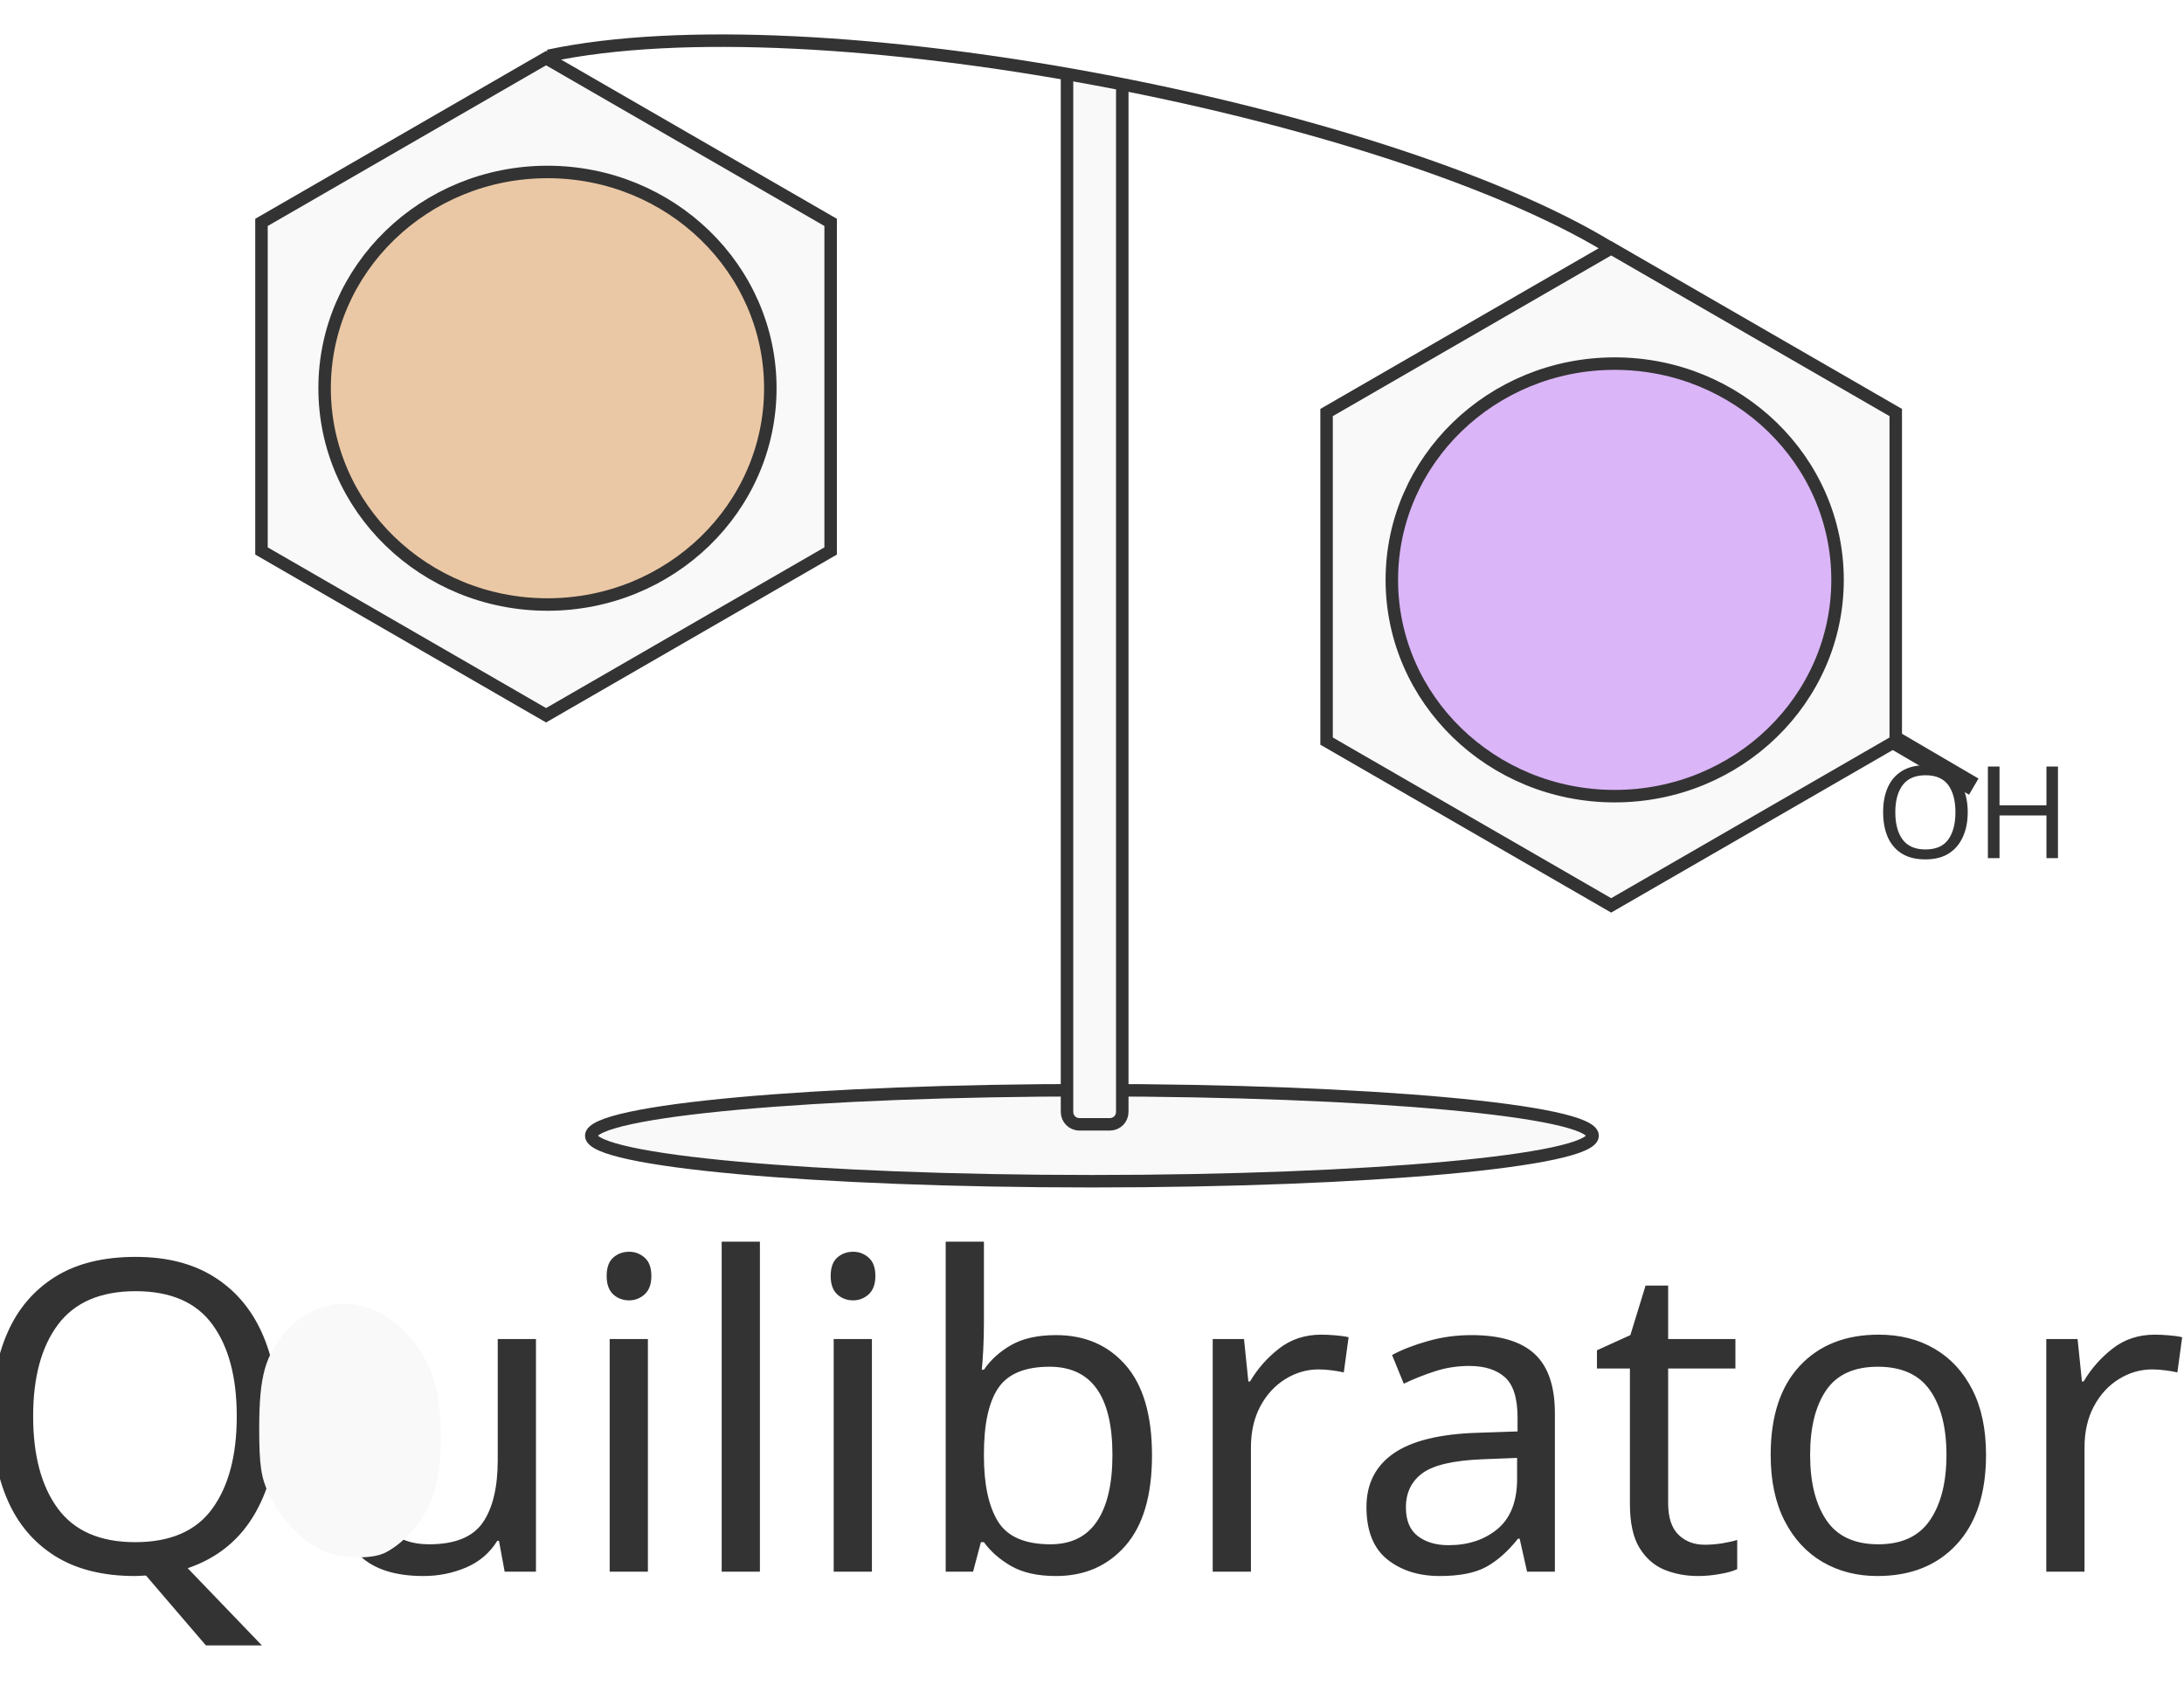
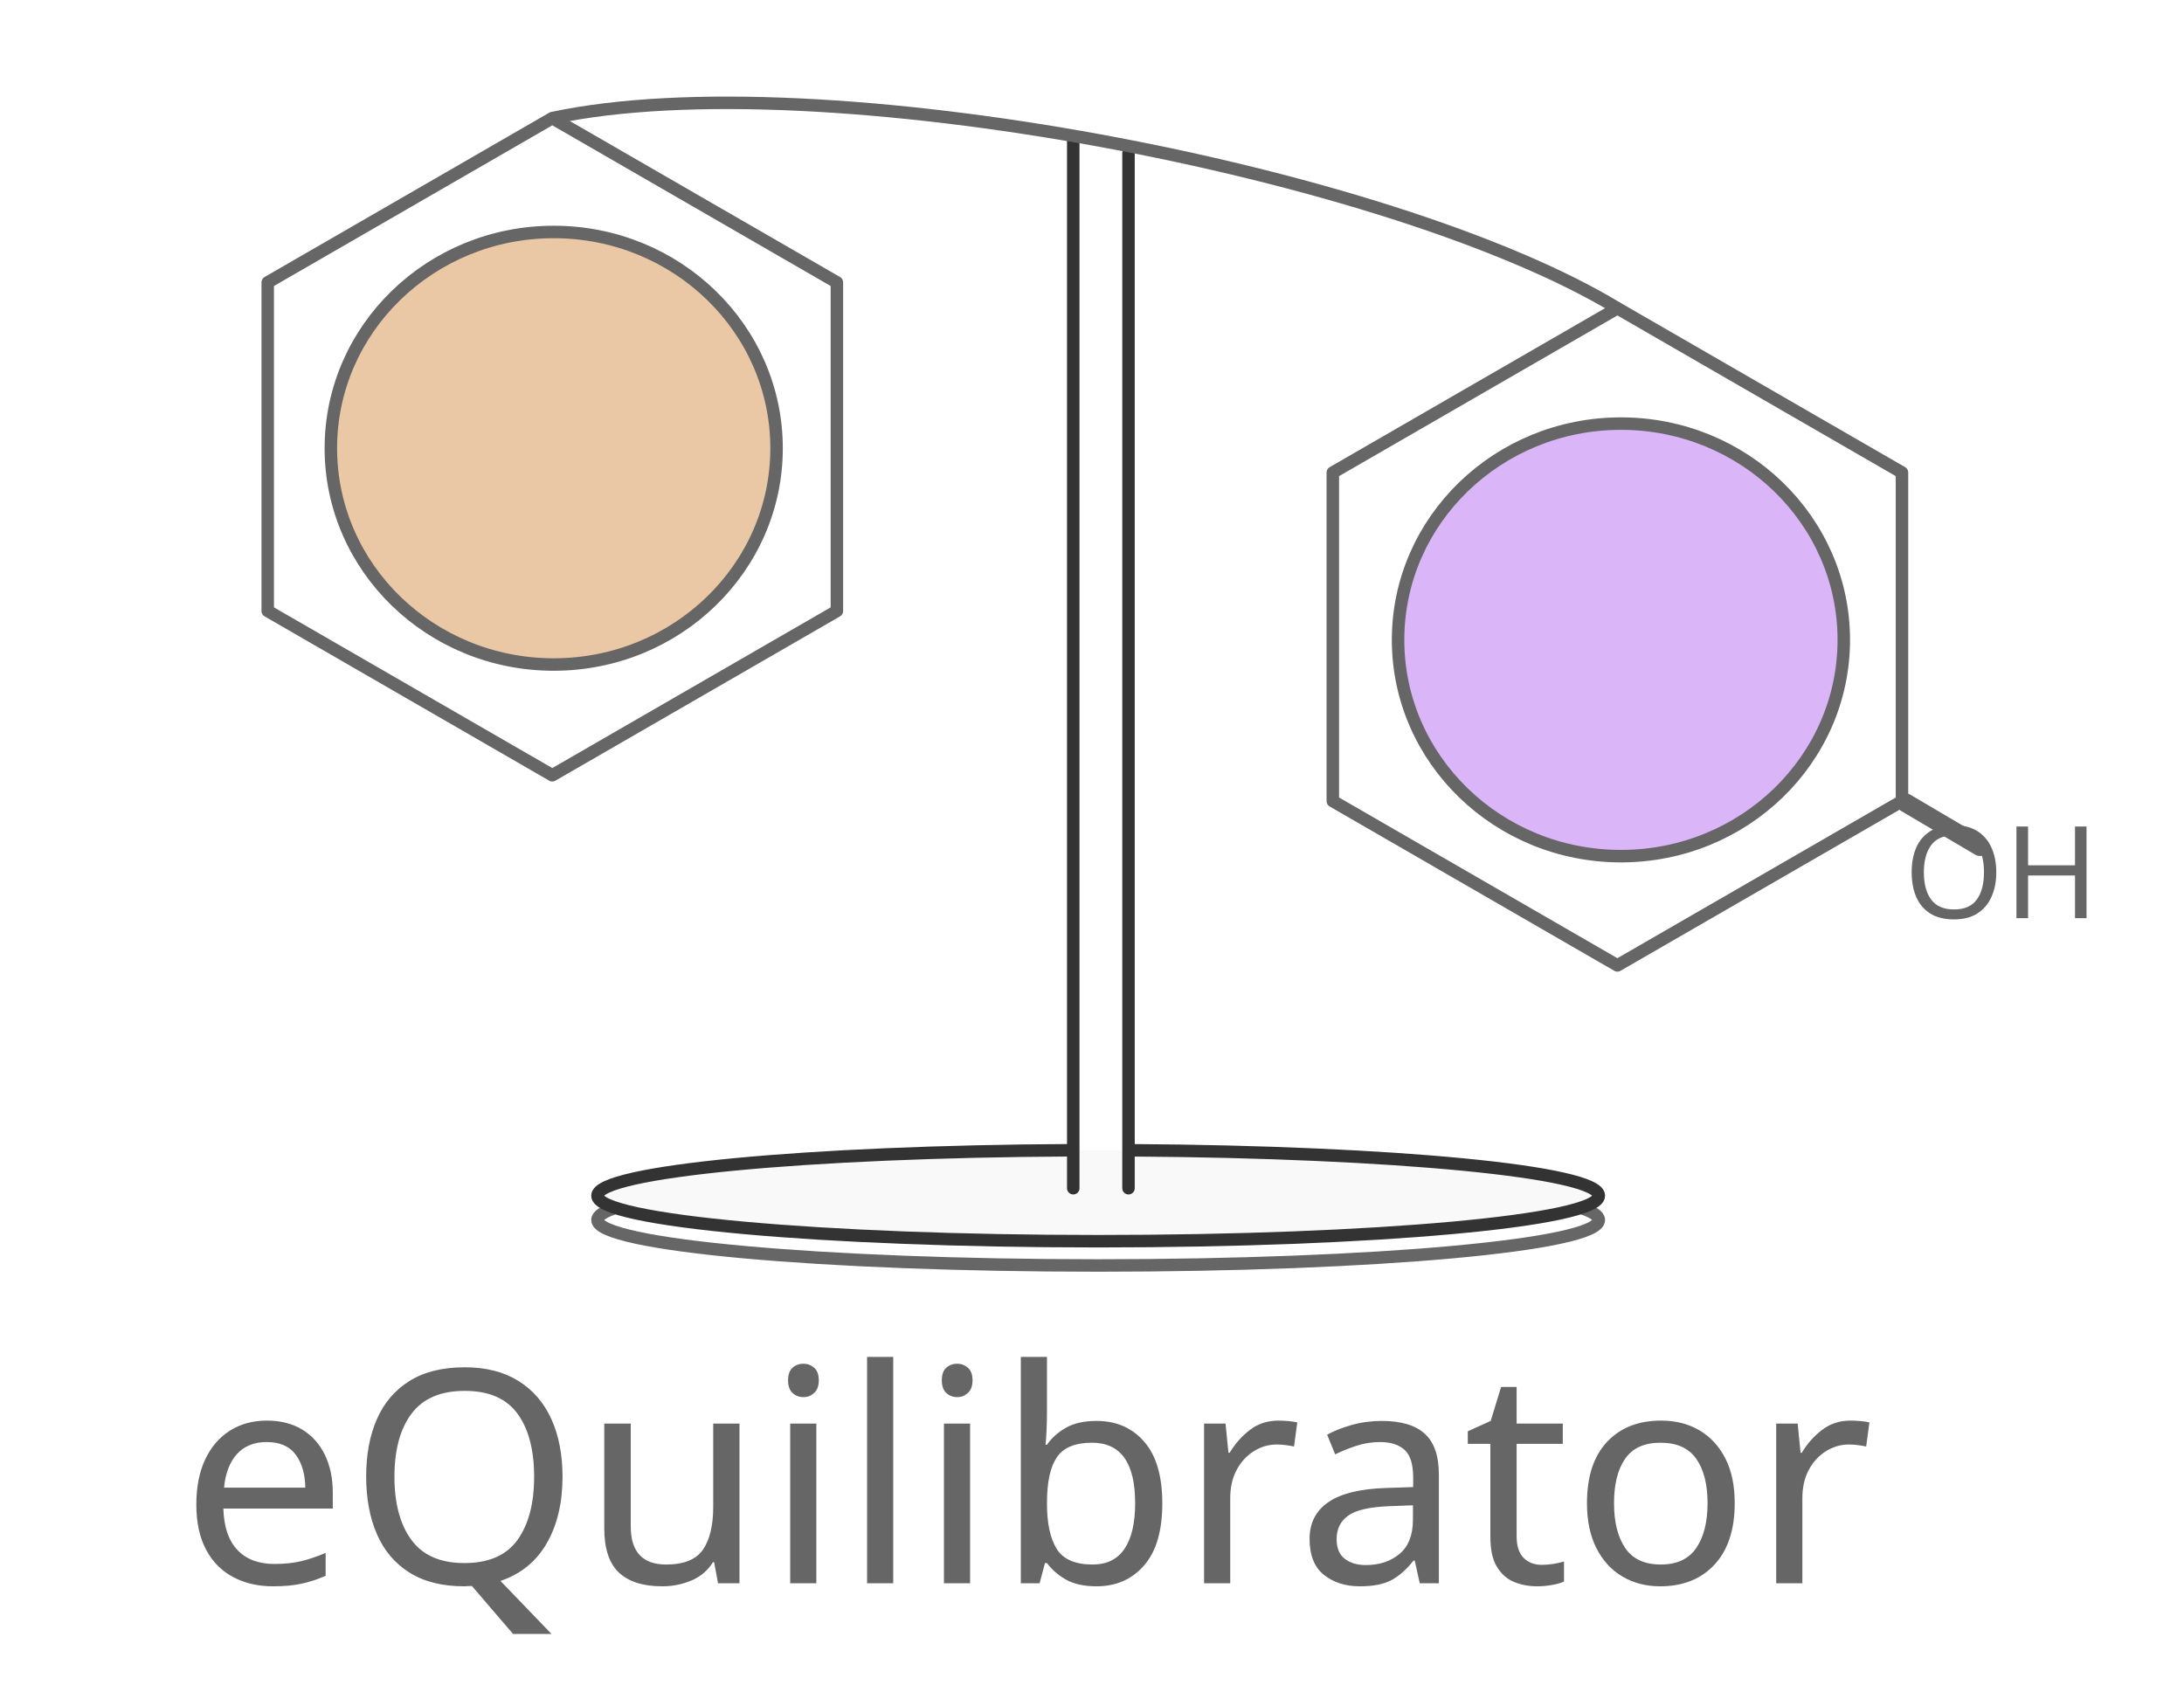
<svg xmlns="http://www.w3.org/2000/svg" width="350" height="270" id="svg2" version="1.1">
  <defs id="defs4" />
  <g id="layer1" transform="translate(22.54526,-738.3551)">
-     <g id="g4203" transform="matrix(0.7312451,0,0,0.7312451,10.87341,245.5053)">
-       <g id="g4150" transform="matrix(1.567466,0,0,1.567466,-110.5111,-458.7033)">
-         <text id="text3001" y="942.394" x="194.019" style="font-style:normal;font-variant:normal;font-weight:normal;font-stretch:normal;font-size:16.41px;line-height:0%;font-family:'Droid Sans';-inkscape-font-specification:'Droid Sans';text-align:center;letter-spacing:0px;word-spacing:0px;writing-mode:lr-tb;text-anchor:middle;fill:#333333;fill-opacity:1;stroke:none;stroke-width:1.368" xml:space="preserve">
-           <tspan id="tspan3005" style="font-style:normal;font-variant:normal;font-weight:normal;font-stretch:normal;font-size:60.7px;line-height:1.25;font-family:'Linux Libertine O';-inkscape-font-specification:'Linux Libertine O Italic';fill:#333333;fill-opacity:1;stroke-width:1.368" y="942.394" x="194.019">eQuilibrator</tspan>
-         </text>
-         <path style="fill:#f9f9f9;stroke:#333333;stroke-width:1.745;stroke-linecap:butt;stroke-linejoin:miter;stroke-miterlimit:3.977;stroke-dasharray:none;stroke-dashoffset:0;stroke-opacity:1" id="path2985" d="m 117.695,822.639 -39.789,-22.972 -10e-7,-45.944 39.789,-22.972 39.789,22.972 0,45.944 z" />
-         <path d="m 266.612,849.225 -39.789,-22.972 0,-45.944 39.789,-22.972 39.789,22.972 0,45.944 z" id="path3755" style="fill:#f9f9f9;stroke:#333333;stroke-width:1.745;stroke-linecap:butt;stroke-linejoin:miter;stroke-miterlimit:3.977;stroke-dasharray:none;stroke-dashoffset:0;stroke-opacity:1" />
-         <ellipse style="fill:#ebc8a5;fill-opacity:1;stroke:#333333;stroke-width:1.745;stroke-linecap:butt;stroke-linejoin:miter;stroke-miterlimit:3.977;stroke-dasharray:none;stroke-dashoffset:0;stroke-opacity:1" id="path3911" cx="117.891" cy="776.913" rx="31.159" ry="30.242" />
-         <path style="fill:none;stroke:#333333;stroke-width:2.617;stroke-linecap:butt;stroke-linejoin:miter;stroke-miterlimit:3.977;stroke-dasharray:none;stroke-dashoffset:0;stroke-opacity:1" d="m 306.549,826.318 10.757,6.301" id="path3915" />
-         <text xml:space="preserve" style="font-style:normal;font-variant:normal;font-weight:normal;font-stretch:normal;line-height:0%;font-family:'Droid Sans';-inkscape-font-specification:'Droid Sans';text-align:center;letter-spacing:0px;word-spacing:0px;writing-mode:lr-tb;text-anchor:middle;fill:#333333;fill-opacity:1;stroke:none" x="331.231" y="842.621" id="text3917">
-           <tspan id="tspan3919" x="331.231" y="842.621" style="font-style:normal;font-variant:normal;font-weight:normal;font-stretch:normal;font-size:17.936px;line-height:1.25;font-family:'Trebuchet MS';-inkscape-font-specification:'Trebuchet MS';fill:#333333">OH</tspan>
-         </text>
-         <ellipse id="path3925" style="fill:#dab5f7;fill-opacity:1;stroke:#333333;stroke-width:1.745;stroke-linecap:butt;stroke-linejoin:miter;stroke-miterlimit:3.977;stroke-dasharray:none;stroke-dashoffset:0;stroke-opacity:1" cx="267.105" cy="803.71" rx="31.159" ry="30.242" />
-         <ellipse style="opacity:1;fill:#f9f9f9;fill-opacity:1;stroke:#333333;stroke-width:1.745;stroke-linecap:square;stroke-linejoin:round;stroke-miterlimit:100;stroke-dasharray:none;stroke-dashoffset:0;stroke-opacity:1" id="path3398" cx="194.014" cy="881.43" rx="70.004" ry="6.364" />
-         <path style="opacity:1;fill:#f9f9f9;fill-opacity:1;stroke:#333333;stroke-width:1.745;stroke-linecap:square;stroke-linejoin:round;stroke-miterlimit:100;stroke-dasharray:none;stroke-dashoffset:0;stroke-opacity:1" d="m 198.257,735.664 v 142.445 c 0,0.959 -0.772,1.73 -1.73,1.73 h -4.265 c -0.959,0 -1.73,-0.772 -1.73,-1.73 V 733.429" id="rect4200" />
-         <path style="fill:none;stroke:#333333;stroke-width:1.745;stroke-linecap:butt;stroke-linejoin:miter;stroke-miterlimit:3.977;stroke-dasharray:none;stroke-dashoffset:0;stroke-opacity:1" d="m 117.99,730.437 c 37.185,-7.942 116.641,7.563 148.244,26.704" id="path3905" />
-         <path id="path4147" d="m 86.313,939.381 c -2.918,-1.438 -5.801,-4.502 -7.376,-7.839 -1.094,-2.318 -1.348,-4.053 -1.348,-9.204 0,-7.23 0.812,-10.182 3.707,-13.479 6.084,-6.929 15.876,-4.392 20.179,5.227 1.865,4.169 2.054,13.029 0.38,17.822 -1.101,3.152 -3.842,6.392 -6.609,7.811 -1.991,1.021 -6.525,0.85 -8.933,-0.337 z" style="opacity:1;fill:#f9f9f9;fill-opacity:1;stroke:none;stroke-width:1.904;stroke-linecap:square;stroke-linejoin:round;stroke-miterlimit:3.977;stroke-dasharray:none;stroke-dashoffset:0;stroke-opacity:1" />
-       </g>
+     <g transform="matrix(1.146202,0,0,1.146202,-69.93728,-89.91922)" id="g4150">
+       <text xml:space="preserve" style="font-style:normal;font-variant:normal;font-weight:normal;font-stretch:normal;font-size:11.263px;line-height:0%;font-family:'Droid Sans';-inkscape-font-specification:'Droid Sans';text-align:center;letter-spacing:0px;word-spacing:0px;writing-mode:lr-tb;text-anchor:middle;fill:#666666;fill-opacity:1;stroke:none;stroke-width:0.939;" x="195.173" y="944.015" id="text3001">
+         <tspan x="195.173" y="944.015" style="font-style:normal;font-variant:normal;font-weight:normal;font-stretch:normal;font-size:41.661px;line-height:1.25;font-family:Laksaman;-inkscape-font-specification:Laksaman;fill:#666666;fill-opacity:1;stroke-width:0.939;" id="tspan3005">eQuilibrator</tspan>
+       </text>
+       <path d="m 118.568,831.029 -39.789,-22.972 -10e-7,-45.944 39.789,-22.972 39.789,22.972 0,45.944 z" id="path2985" style="fill:none;stroke:#666666;stroke-width:1.745;stroke-linecap:square;stroke-linejoin:round;stroke-miterlimit:3.977;stroke-dasharray:none;stroke-dashoffset:0;stroke-opacity:1" />
+       <path style="fill:none;stroke:#666666;stroke-width:1.745;stroke-linecap:butt;stroke-linejoin:round;stroke-miterlimit:4;stroke-dasharray:none;stroke-dashoffset:0;stroke-opacity:1" id="path3755" d="m 267.484,857.615 -39.789,-22.972 0,-45.944 39.789,-22.972 39.789,22.972 0,45.944 z" />
+       <ellipse ry="30.242" rx="31.159" cy="785.303" cx="118.764" id="path3911" style="fill:#ebc8a5;fill-opacity:1;stroke:#666666;stroke-width:1.745;stroke-linecap:butt;stroke-linejoin:miter;stroke-miterlimit:3.977;stroke-dasharray:none;stroke-dashoffset:0;stroke-opacity:1" />
+       <path id="path3915" d="m 307.782,834.874 10.396,6.134" style="fill:none;stroke:#666666;stroke-width:2.617;stroke-linecap:round;stroke-linejoin:miter;stroke-miterlimit:3.977;stroke-dasharray:none;stroke-dashoffset:0;stroke-opacity:1" />
+       <text id="text3917" y="851.011" x="332.104" style="font-style:normal;font-variant:normal;font-weight:normal;font-stretch:normal;line-height:0%;font-family:'Droid Sans';-inkscape-font-specification:'Droid Sans';text-align:center;letter-spacing:0px;word-spacing:0px;writing-mode:lr-tb;text-anchor:middle;fill:#666666;fill-opacity:1;stroke:none;" xml:space="preserve">
+         <tspan style="font-style:normal;font-variant:normal;font-weight:normal;font-stretch:normal;font-size:17.936px;line-height:1.25;font-family:'Trebuchet MS';-inkscape-font-specification:'Trebuchet MS';fill:#666666;" y="851.011" x="332.104" id="tspan3919">OH</tspan>
+       </text>
+       <ellipse ry="30.242" rx="31.159" cy="812.099" cx="267.978" style="fill:#dab5f7;fill-opacity:1;stroke:#666666;stroke-width:1.745;stroke-linecap:butt;stroke-linejoin:miter;stroke-miterlimit:3.977;stroke-dasharray:none;stroke-dashoffset:0;stroke-opacity:1" id="path3925" />
+       <path style="opacity:1;fill:none;fill-opacity:1;stroke:#666666;stroke-width:1.745;stroke-linecap:butt;stroke-linejoin:round;stroke-miterlimit:100;stroke-dasharray:none;stroke-dashoffset:0;stroke-opacity:1" d="m 262.423,891.532 c 1.608,0.535 2.467,1.099 2.467,1.681 5e-5,3.515 -31.342,6.364 -70.004,6.364 -38.662,0 -70.004,-2.849 -70.004,-6.364 m 0,0 c 0,-0.6 0.913,-1.181 2.62,-1.731" id="path836" />
+       <path id="path3398" d="m 199.811,883.471 c 36.364,0.23 65.079,2.984 65.079,6.348 5e-5,3.515 -31.342,6.364 -70.004,6.364 -38.662,0 -70.004,-2.849 -70.004,-6.364 1e-5,-3.398 29.293,-6.174 66.174,-6.355" style="opacity:1;fill:#f9f9f9;fill-opacity:1;stroke:#333333;stroke-width:1.745;stroke-linecap:square;stroke-linejoin:round;stroke-miterlimit:100;stroke-dasharray:none;stroke-dashoffset:0;stroke-opacity:1" />
+       <path id="rect4200" d="m 199.129,744.053 v 144.719 m -7.725,0 V 741.819" style="opacity:1;fill:#f9f9f9;fill-opacity:1;stroke:#333333;stroke-width:1.745;stroke-linecap:round;stroke-linejoin:round;stroke-miterlimit:100;stroke-dasharray:none;stroke-dashoffset:0;stroke-opacity:1" />
+       <path id="path3905" d="m 118.568,739.14 c 37.185,-7.942 117.313,7.444 148.916,26.586" style="fill:none;stroke:#666666;stroke-width:1.745;stroke-linecap:butt;stroke-linejoin:miter;stroke-miterlimit:3.977;stroke-dasharray:none;stroke-dashoffset:0;stroke-opacity:1" />
    </g>
  </g>
</svg>
